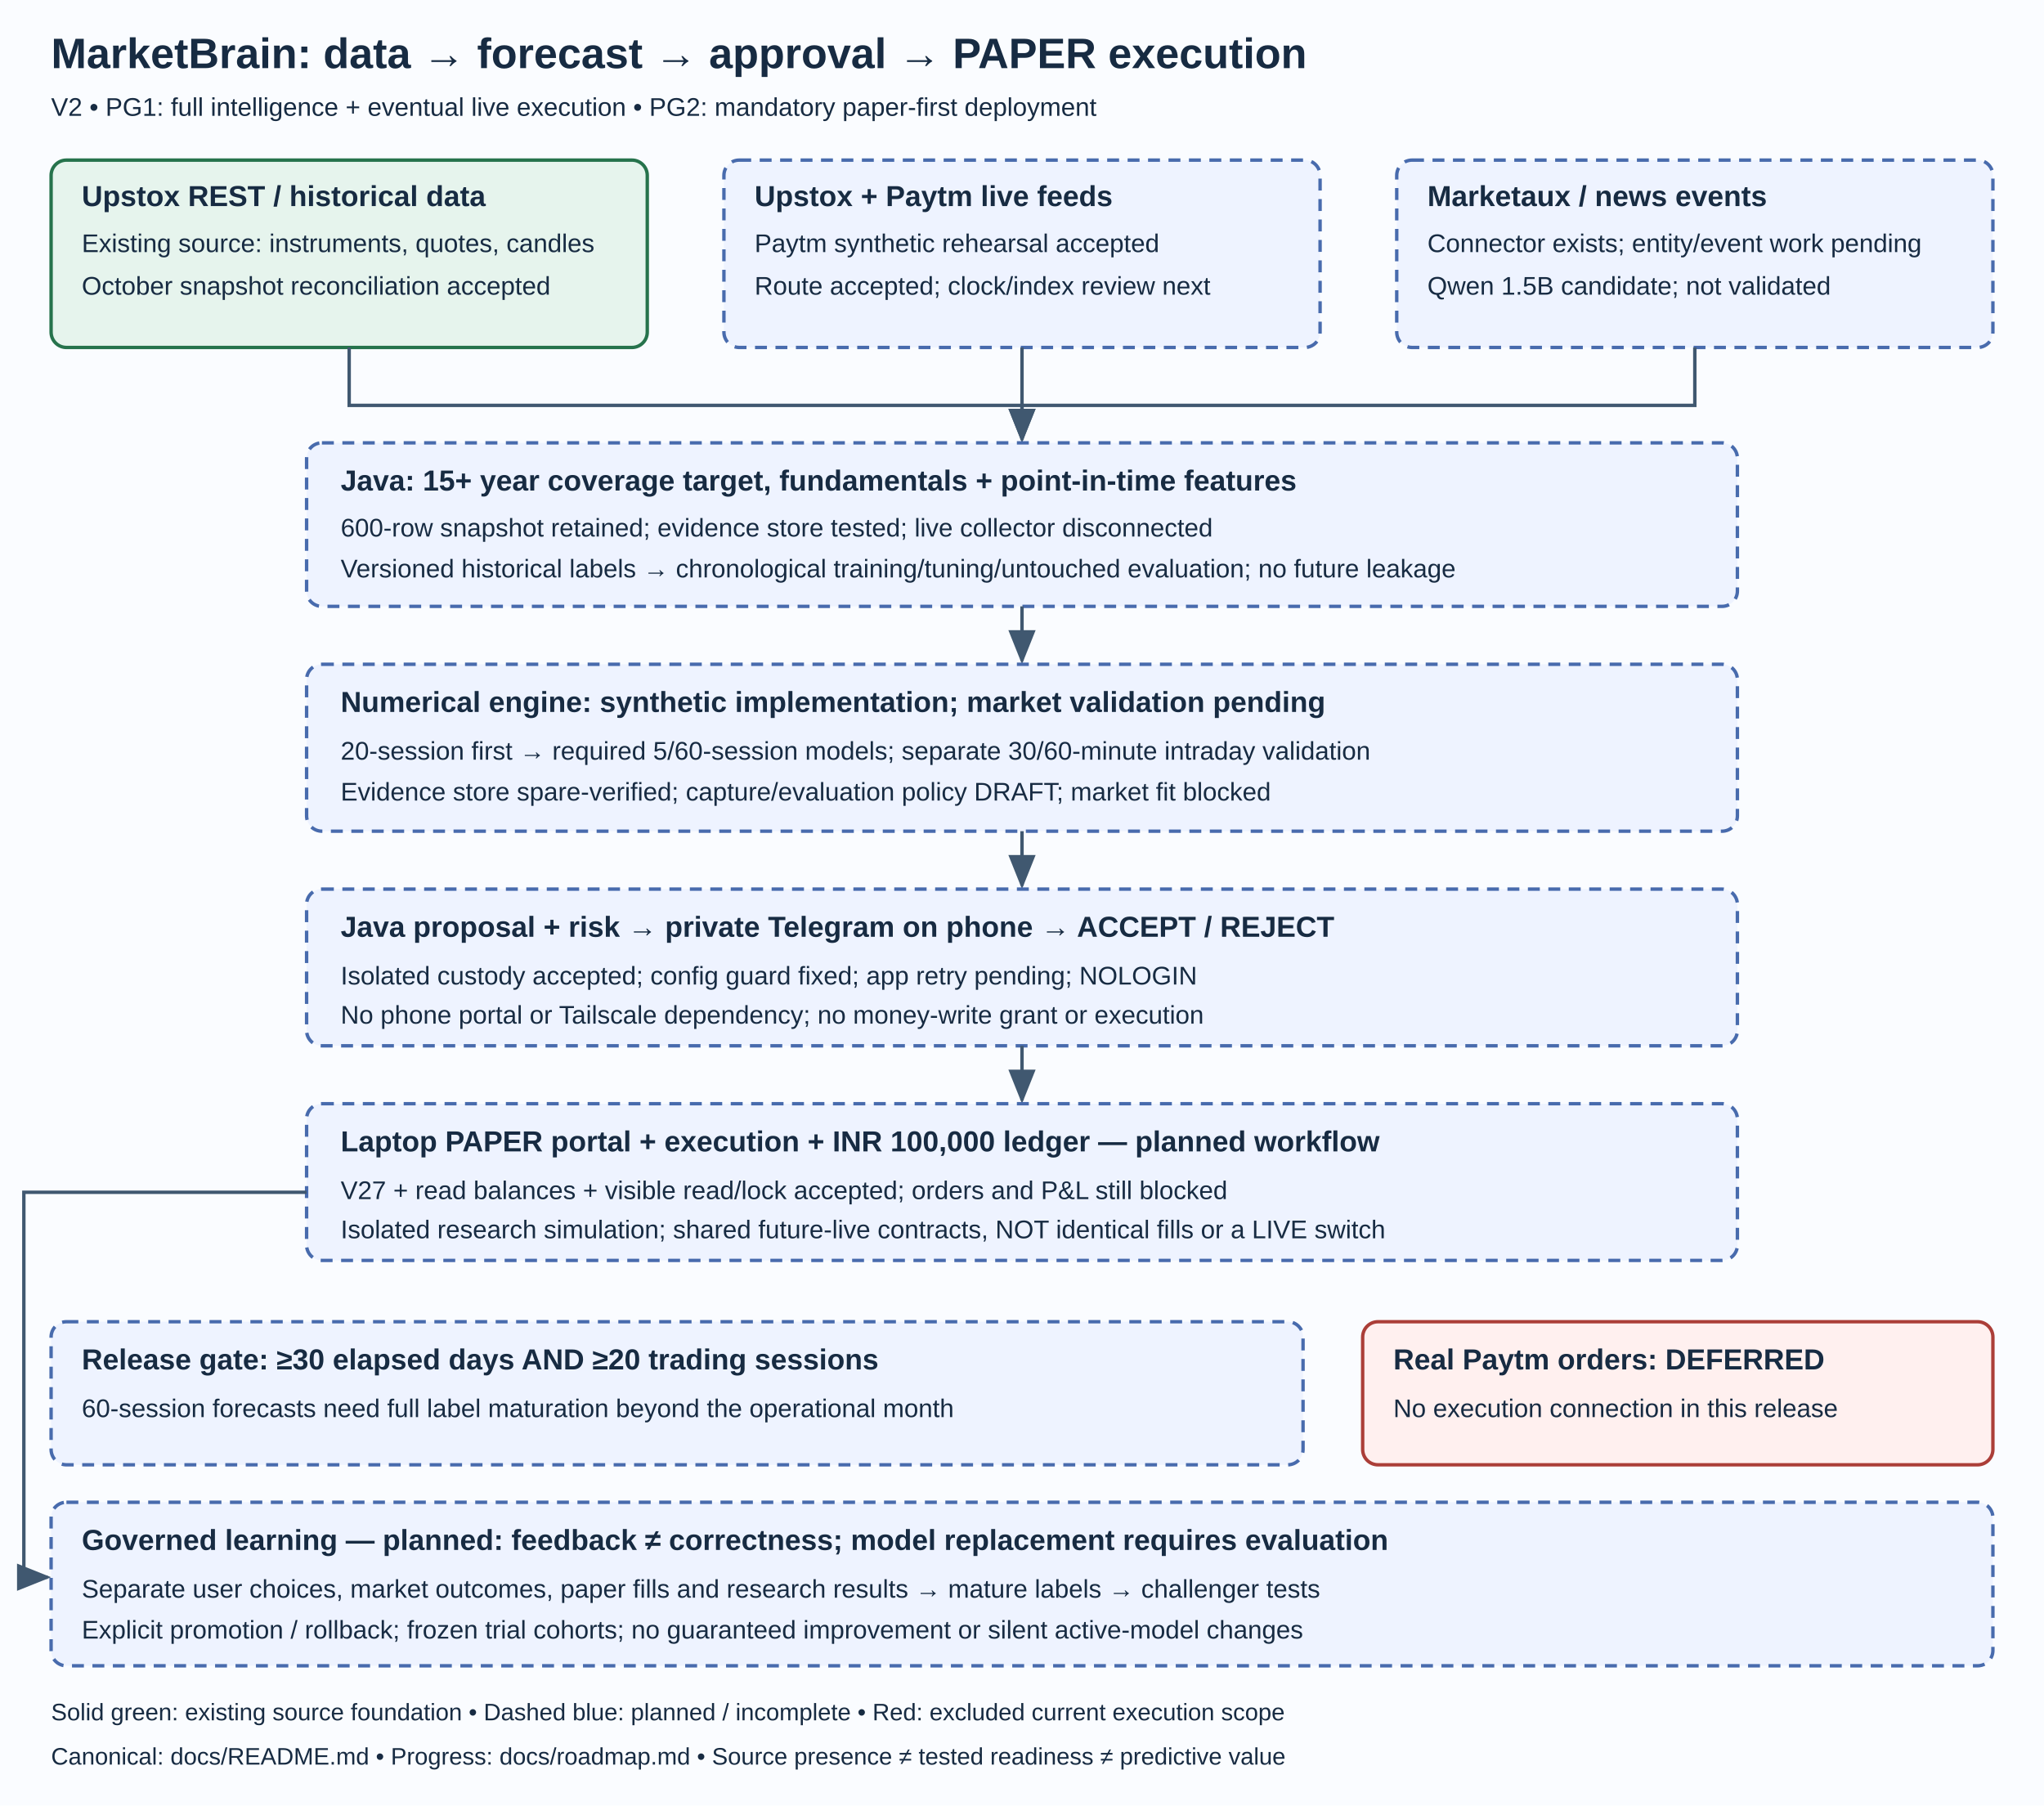
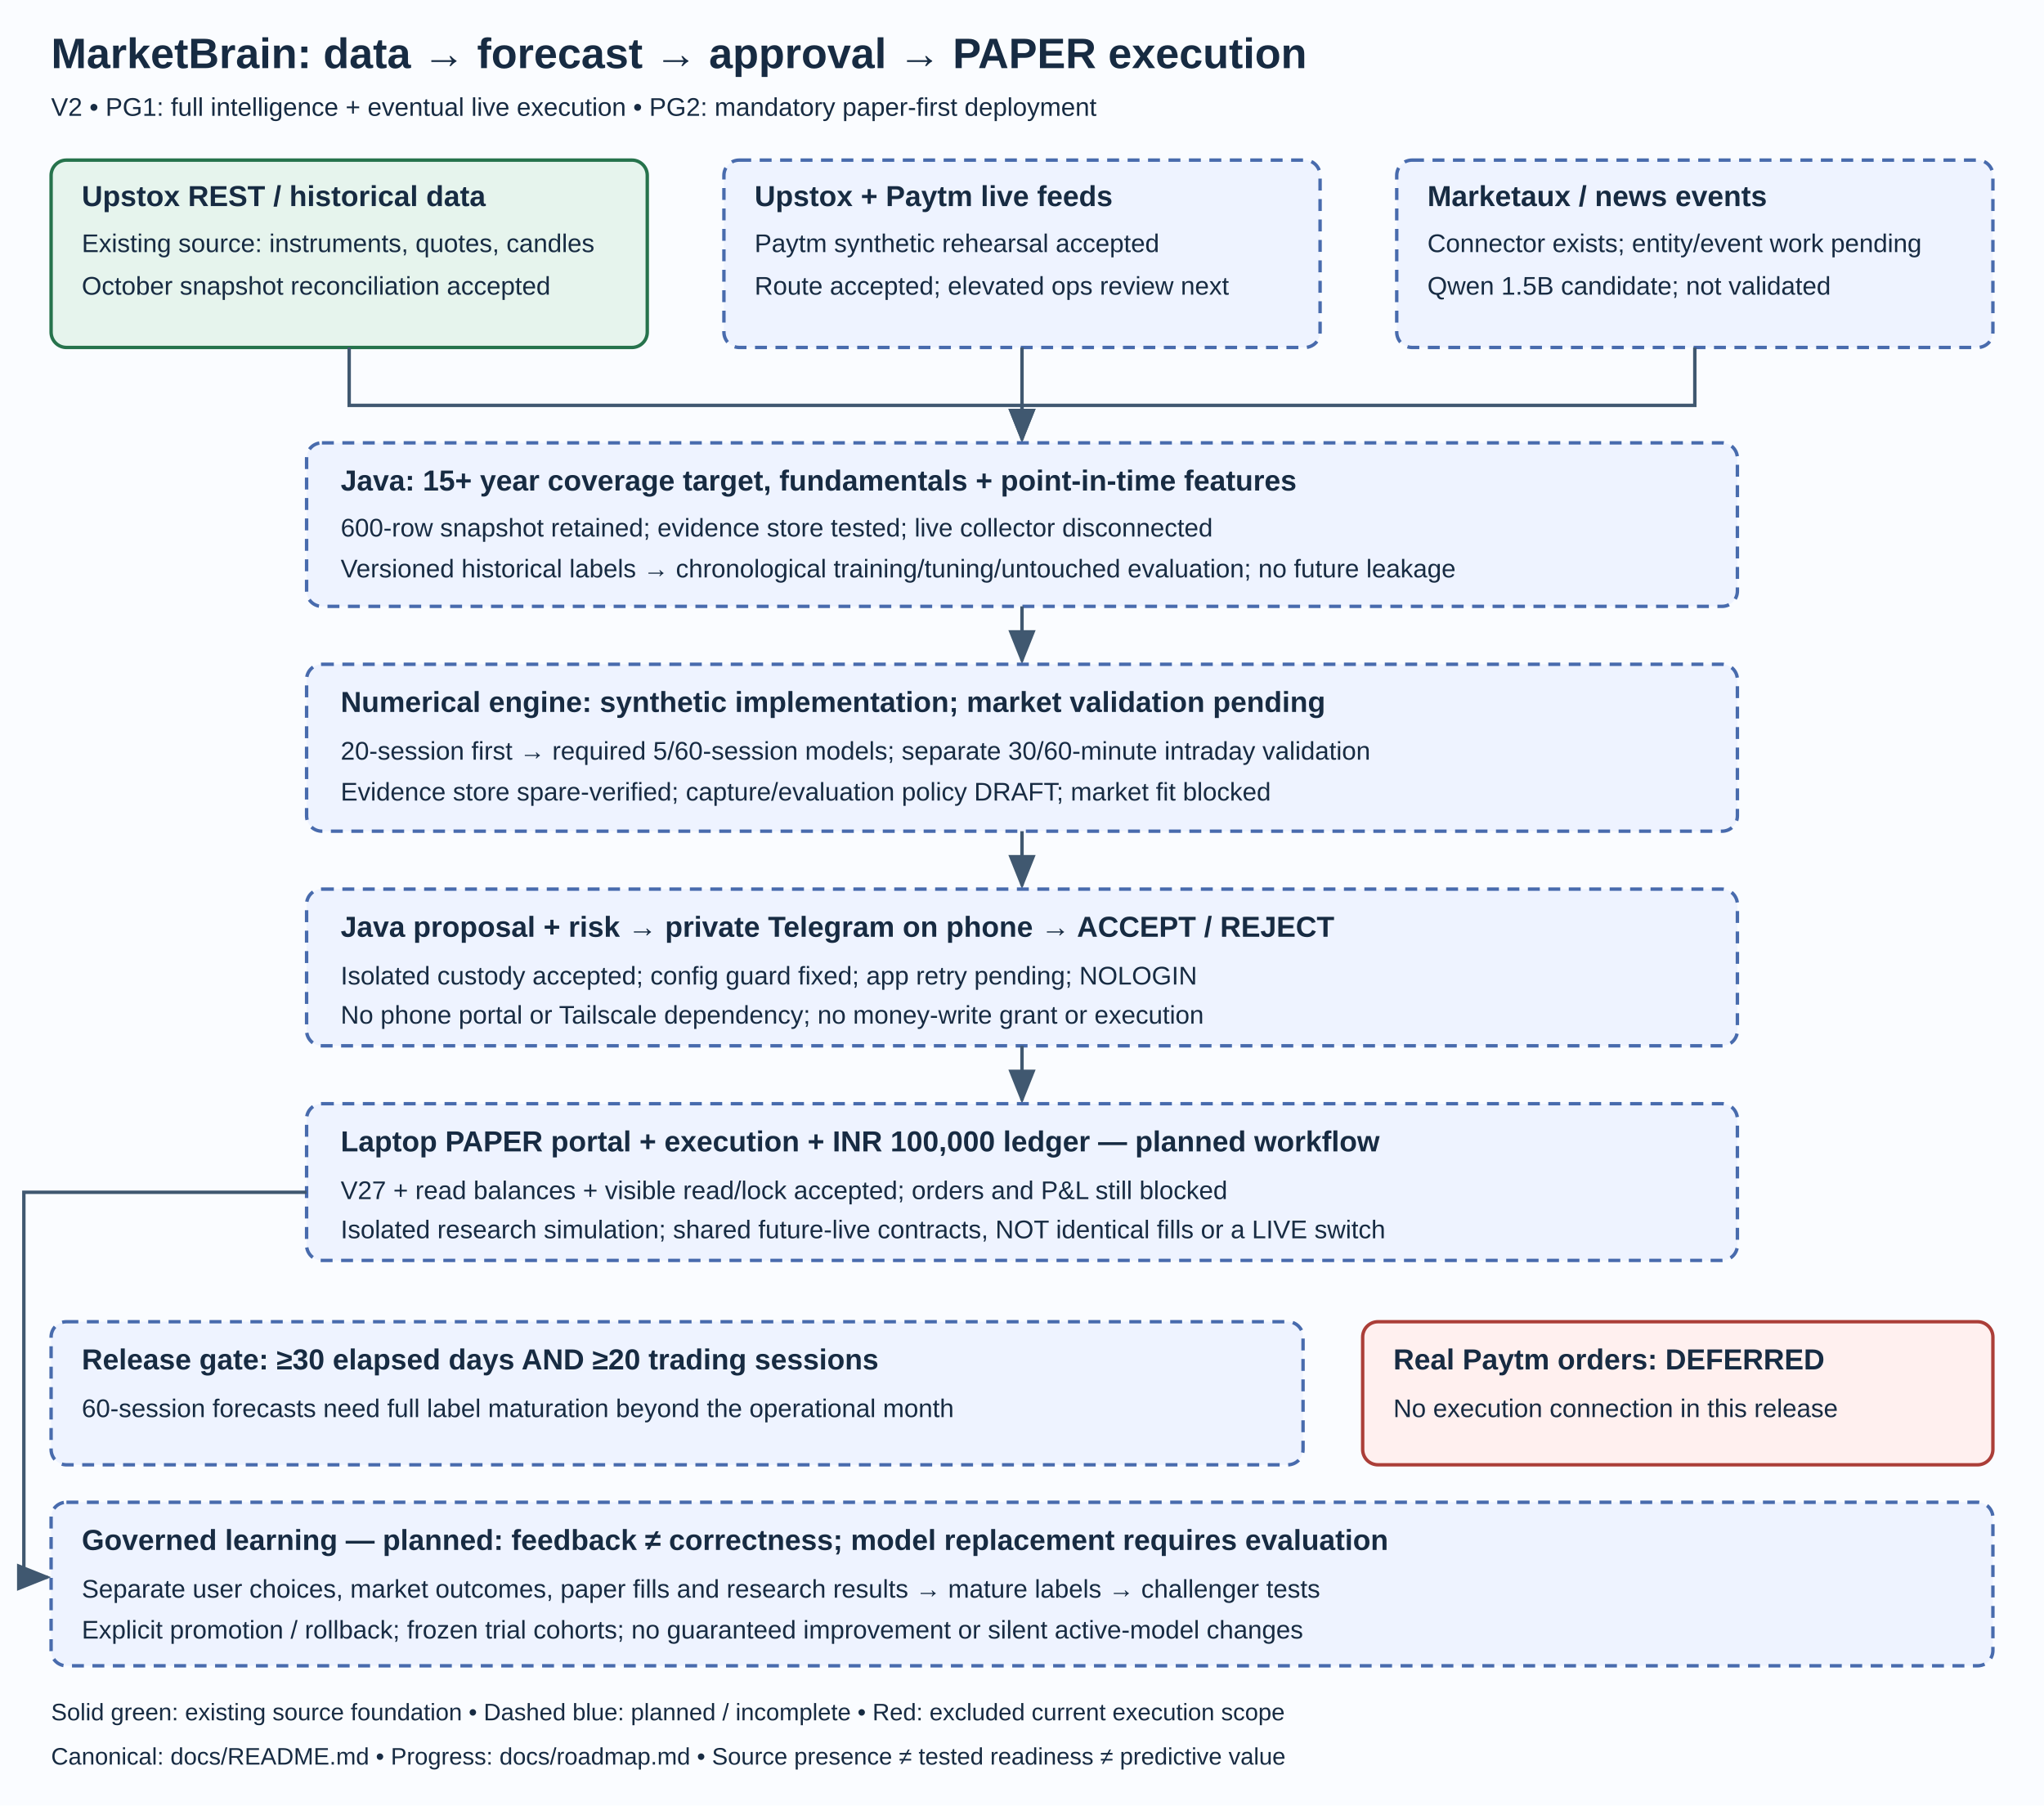
<svg xmlns="http://www.w3.org/2000/svg" width="1200" height="1060" viewBox="0 0 1200 1060" role="img" aria-labelledby="title desc">
  <defs>
    <marker id="arrow" markerWidth="10" markerHeight="8" refX="9" refY="4" orient="auto">
      <path d="M0,0 L10,4 L0,8 Z" fill="#405870" />
    </marker>
    <style>
      text { font-family: Arial, sans-serif; fill: #172b42; }
      .heading { font-size: 25px; font-weight: bold; }
      .label { font-size: 17px; font-weight: bold; }
      .body { font-size: 15px; }
      .small { font-size: 14px; }
      .existing { fill: #e6f4ed; stroke: #26734c; stroke-width: 2; }
      .planned { fill: #eef3ff; stroke: #486bad; stroke-width: 2; stroke-dasharray: 7 5; }
      .blocked { fill: #fff0ef; stroke: #ab3e38; stroke-width: 2; }
      .line { fill: none; stroke: #405870; stroke-width: 2; marker-end: url(#arrow); }
    </style>
  </defs>
  <rect width="1200" height="1060" fill="#fafcff" />
  <text x="30" y="40" class="heading">MarketBrain: data → forecast → approval → PAPER execution</text>
  <text x="30" y="68" class="body">V2 • PG1: full intelligence + eventual live execution • PG2: mandatory paper-first deployment</text>
  <rect x="30" y="94" width="350" height="110" rx="9" class="existing" />
  <text x="48" y="121" class="label">Upstox REST / historical data</text>
  <text x="48" y="148" class="body">Existing source: instruments, quotes, candles</text>
  <text x="48" y="173" class="body">October snapshot reconciliation accepted</text>
  <rect x="425" y="94" width="350" height="110" rx="9" class="planned" />
  <text x="443" y="121" class="label">Upstox + Paytm live feeds</text>
  <text x="443" y="148" class="body">Paytm synthetic rehearsal accepted</text>
-   <text x="443" y="173" class="body">Route accepted; clock/index review next</text>
+   <text x="443" y="173" class="body">Route accepted; elevated ops review next</text>
  <rect x="820" y="94" width="350" height="110" rx="9" class="planned" />
  <text x="838" y="121" class="label">Marketaux / news events</text>
  <text x="838" y="148" class="body">Connector exists; entity/event work pending</text>
  <text x="838" y="173" class="body">Qwen 1.5B candidate; not validated</text>
  <path d="M205 204 V238 H600 V258" class="line" />
  <path d="M600 204 V258" class="line" />
  <path d="M995 204 V238 H600" fill="none" stroke="#405870" stroke-width="2" />
  <rect x="180" y="260" width="840" height="96" rx="9" class="planned" />
  <text x="200" y="288" class="label">Java: 15+ year coverage target, fundamentals + point-in-time features</text>
  <text x="200" y="315" class="body">600-row snapshot retained; evidence store tested; live collector disconnected</text>
  <text x="200" y="339" class="body">Versioned historical labels → chronological training/tuning/untouched evaluation; no future leakage</text>
  <path d="M600 356 V388" class="line" />
  <rect x="180" y="390" width="840" height="98" rx="9" class="planned" />
  <text x="200" y="418" class="label">Numerical engine: synthetic implementation; market validation pending</text>
  <text x="200" y="446" class="body">20-session first → required 5/60-session models; separate 30/60-minute intraday validation</text>
  <text x="200" y="470" class="body">Evidence store spare-verified; capture/evaluation policy DRAFT; market fit blocked</text>
  <path d="M600 488 V520" class="line" />
  <rect x="180" y="522" width="840" height="92" rx="9" class="planned" />
  <text x="200" y="550" class="label">Java proposal + risk → private Telegram on phone → ACCEPT / REJECT</text>
  <text x="200" y="578" class="body">Isolated custody accepted; config guard fixed; app retry pending; NOLOGIN</text>
  <text x="200" y="601" class="body">No phone portal or Tailscale dependency; no money-write grant or execution</text>
  <path d="M600 614 V646" class="line" />
  <rect x="180" y="648" width="840" height="92" rx="9" class="planned" />
  <text x="200" y="676" class="label">Laptop PAPER portal + execution + INR 100,000 ledger — planned workflow</text>
  <text x="200" y="704" class="body">V27 + read balances + visible read/lock accepted; orders and P&amp;L still blocked</text>
  <text x="200" y="727" class="body">Isolated research simulation; shared future-live contracts, NOT identical fills or a LIVE switch</text>
  <rect x="30" y="776" width="735" height="84" rx="9" class="planned" />
  <text x="48" y="804" class="label">Release gate: ≥30 elapsed days AND ≥20 trading sessions</text>
  <text x="48" y="832" class="body">60-session forecasts need full label maturation beyond the operational month</text>
  <rect x="800" y="776" width="370" height="84" rx="9" class="blocked" />
  <text x="818" y="804" class="label">Real Paytm orders: DEFERRED</text>
  <text x="818" y="832" class="body">No execution connection in this release</text>
  <path d="M180 700 H14 V926 H28" class="line" />
  <rect x="30" y="882" width="1140" height="96" rx="9" class="planned" />
  <text x="48" y="910" class="label">Governed learning — planned: feedback ≠ correctness; model replacement requires evaluation</text>
  <text x="48" y="938" class="body">Separate user choices, market outcomes, paper fills and research results → mature labels → challenger tests</text>
  <text x="48" y="962" class="body">Explicit promotion / rollback; frozen trial cohorts; no guaranteed improvement or silent active-model changes</text>
  <text x="30" y="1010" class="small">Solid green: existing source foundation • Dashed blue: planned / incomplete • Red: excluded current execution scope</text>
  <text x="30" y="1036" class="small">Canonical: docs/README.md • Progress: docs/roadmap.md • Source presence ≠ tested readiness ≠ predictive value</text>
</svg>
